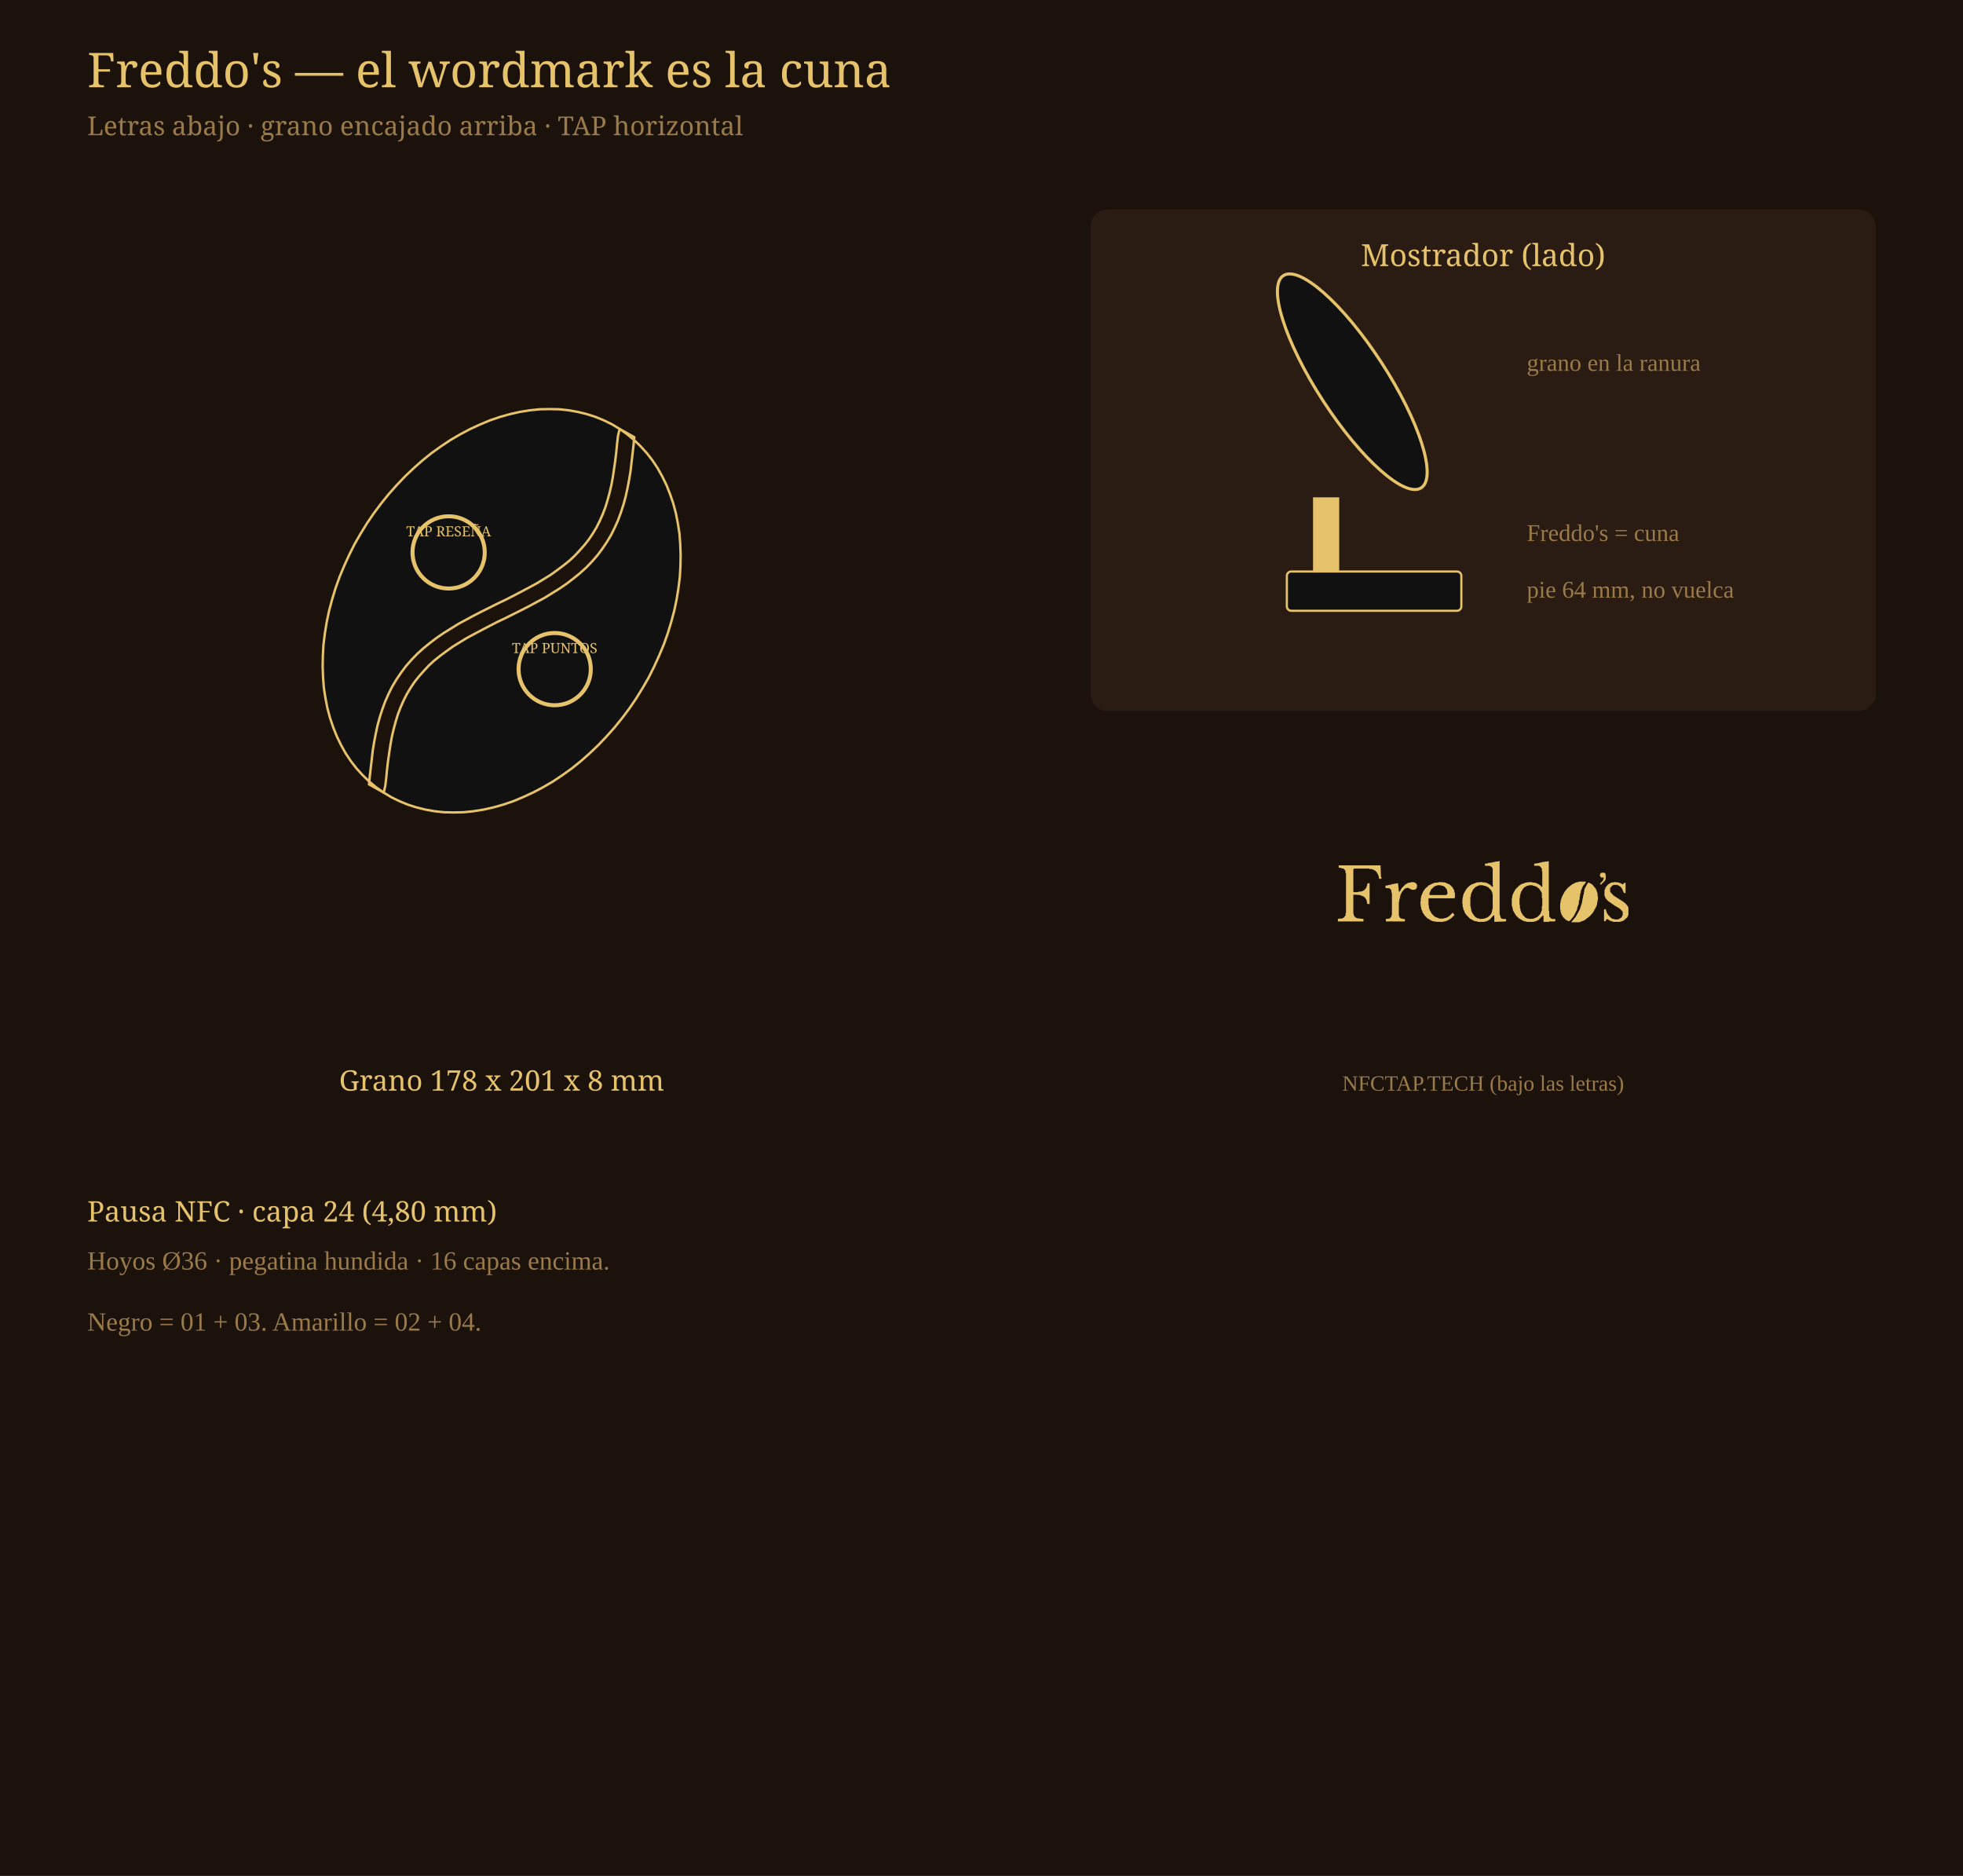
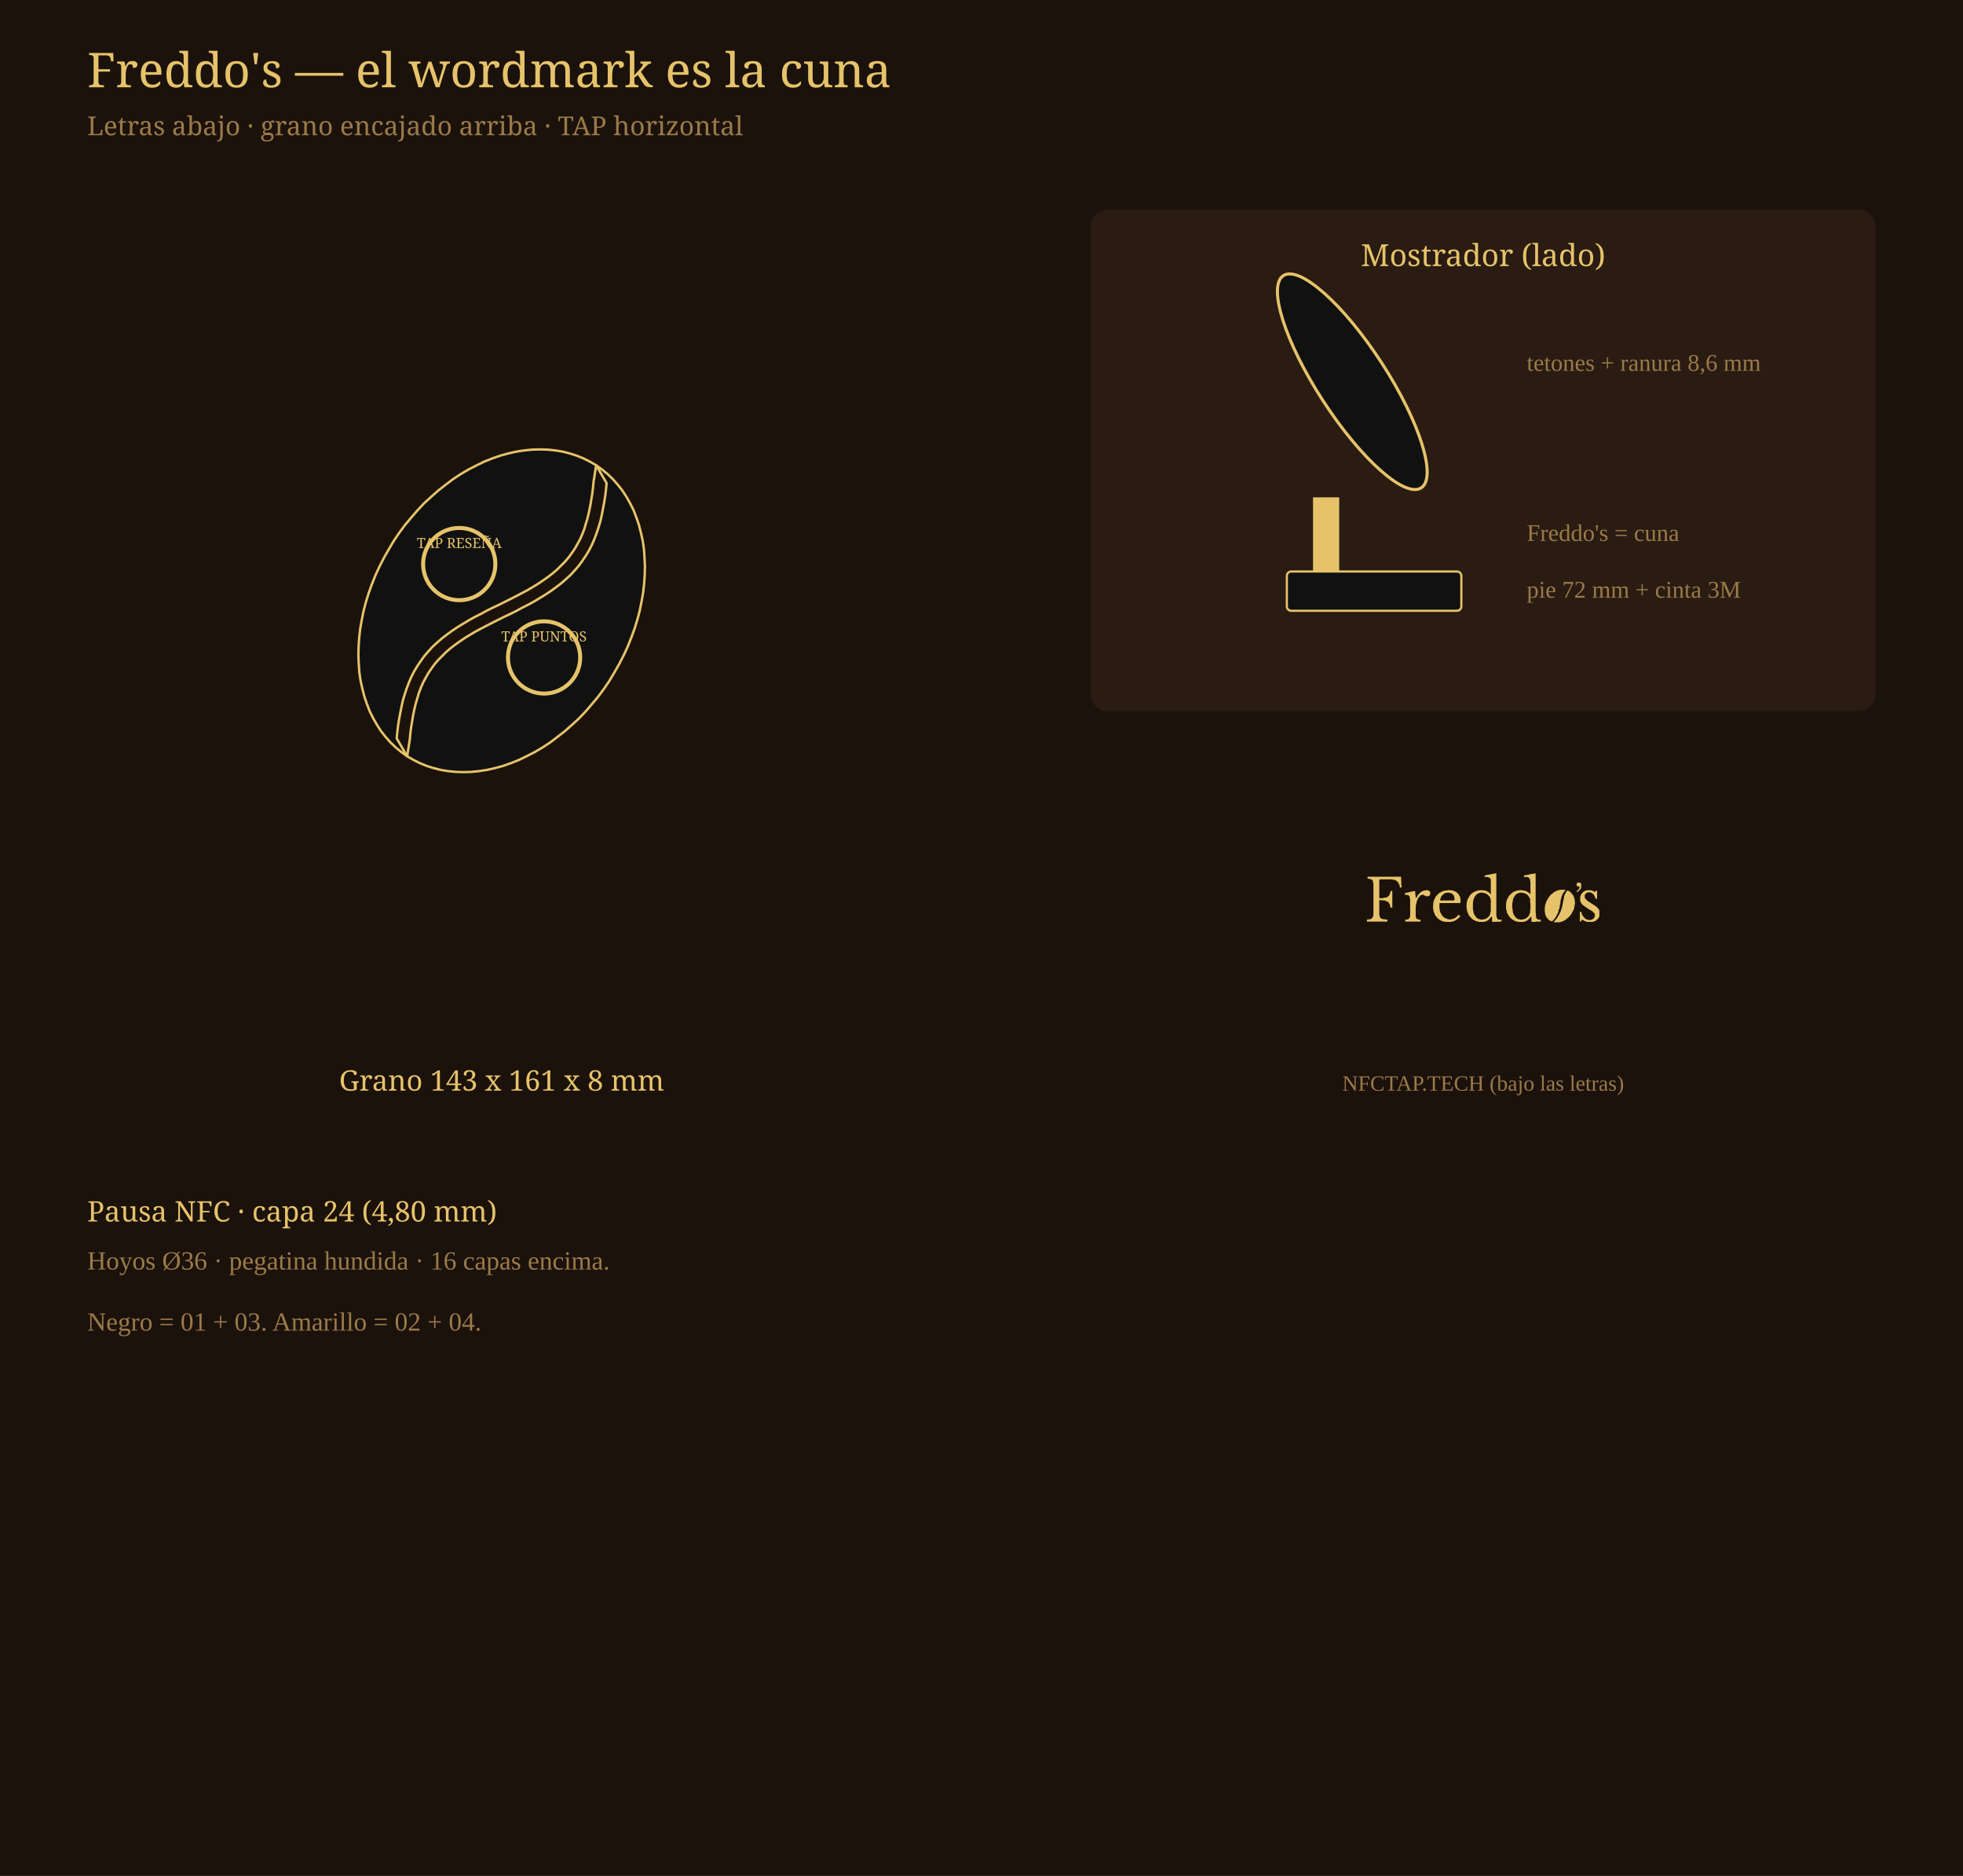
<svg xmlns="http://www.w3.org/2000/svg" viewBox="0 0 900 860" width="900" height="860">
  <rect width="900" height="860" fill="#1c120c" />
  <text x="40" y="40" fill="#E6C36A" font-family="Georgia, serif" font-size="22">Freddo's — el wordmark es la cuna</text>
  <text x="40" y="62" fill="#9a7a48" font-family="Georgia, serif" font-size="12">Letras abajo · grano encajado arriba · TAP horizontal</text>
  <g transform="translate(230,280) scale(0.92)">
-     <polygon points="58.8,-90.6 55.0,-92.9 50.9,-94.9 46.8,-96.6 42.4,-98.0 37.9,-99.1 33.4,-99.9 28.7,-100.4 23.9,-100.5 19.0,-100.4 14.1,-99.9 9.1,-99.1 4.2,-98.0 -0.8,-96.6 -5.8,-94.9 -10.8,-92.8 -15.8,-90.5 -20.7,-87.9 -25.5,-85.1 -30.3,-81.9 -34.9,-78.6 -39.5,-74.9 -43.9,-71.0 -48.2,-66.9 -52.3,-62.6 -56.3,-58.1 -60.1,-53.4 -63.7,-48.6 -67.1,-43.6 -70.3,-38.4 -73.3,-33.2 -76.0,-27.8 -78.5,-22.3 -80.8,-16.8 -82.8,-11.2 -84.5,-5.6 -86.0,0.0 -87.2,5.7 -88.1,11.3 -88.8,16.9 -89.1,22.4 -89.2,27.9 -89.0,33.2 -88.6,38.5 -87.8,43.6 -86.8,48.7 -85.5,53.5 -83.9,58.2 -82.1,62.7 -80.0,67.0 -77.7,71.1 -75.1,75.0 -72.3,78.6 -69.2,82.0 -66.0,85.1 -62.5,88.0 -58.8,90.6 -66.1,86.5 -65.7,82.3 -65.2,78.0 -64.7,73.7 -64.2,69.4 -63.5,65.2 -62.7,61.0 -61.8,56.9 -60.7,52.9 -59.4,48.9 -58.0,45.1 -56.3,41.3 -54.5,37.7 -52.4,34.2 -50.1,30.8 -47.7,27.6 -45.0,24.5 -42.1,21.5 -39.0,18.7 -35.8,16.1 -32.4,13.5 -28.9,11.1 -25.2,8.8 -21.5,6.5 -17.6,4.4 -13.7,2.3 -9.8,0.3 -5.8,-1.7 -1.8,-3.7 2.2,-5.6 6.1,-7.6 9.9,-9.6 13.7,-11.6 17.4,-13.6 21.0,-15.8 24.4,-17.9 27.6,-20.2 30.7,-22.5 33.7,-24.9 36.4,-27.4 38.9,-30.1 41.3,-32.8 43.5,-35.6 45.5,-38.6 47.3,-41.6 48.9,-44.8 50.4,-48.2 51.7,-51.6 52.8,-55.2 53.8,-58.9 54.7,-62.7 55.4,-66.6 56.0,-70.6 56.6,-74.7 57.1,-78.9 57.5,-83.1 58.0,-87.3" fill="#111" stroke="#E6C36A" stroke-width="1.2" />
-     <polygon points="-58.8,90.6 -55.0,92.9 -50.9,94.9 -46.8,96.6 -42.4,98.0 -37.9,99.1 -33.4,99.9 -28.7,100.4 -23.9,100.5 -19.0,100.4 -14.1,99.9 -9.1,99.1 -4.2,98.0 0.8,96.6 5.8,94.9 10.8,92.8 15.8,90.5 20.7,87.9 25.5,85.1 30.3,81.9 34.9,78.6 39.5,74.9 43.9,71.0 48.2,66.9 52.3,62.6 56.3,58.1 60.1,53.4 63.7,48.6 67.1,43.6 70.3,38.4 73.3,33.2 76.0,27.8 78.5,22.3 80.8,16.8 82.8,11.2 84.5,5.6 86.0,-0.0 87.2,-5.7 88.1,-11.3 88.8,-16.9 89.1,-22.4 89.2,-27.9 89.0,-33.2 88.6,-38.5 87.8,-43.6 86.8,-48.7 85.5,-53.5 83.9,-58.2 82.1,-62.7 80.0,-67.0 77.7,-71.1 75.1,-75.0 72.3,-78.6 69.2,-82.0 66.0,-85.1 62.5,-88.0 58.8,-90.6 66.1,-86.5 65.7,-82.3 65.2,-78.0 64.7,-73.7 64.2,-69.4 63.5,-65.2 62.7,-61.0 61.8,-56.9 60.7,-52.9 59.4,-48.9 58.0,-45.1 56.3,-41.3 54.5,-37.7 52.4,-34.2 50.1,-30.8 47.7,-27.6 45.0,-24.5 42.1,-21.5 39.0,-18.7 35.8,-16.1 32.4,-13.5 28.9,-11.1 25.2,-8.8 21.5,-6.5 17.6,-4.4 13.7,-2.3 9.8,-0.3 5.8,1.7 1.8,3.7 -2.2,5.6 -6.1,7.6 -9.9,9.6 -13.7,11.6 -17.4,13.6 -21.0,15.8 -24.4,17.9 -27.6,20.2 -30.7,22.5 -33.7,24.9 -36.4,27.4 -38.9,30.1 -41.3,32.8 -43.5,35.6 -45.5,38.6 -47.3,41.6 -48.9,44.8 -50.4,48.2 -51.7,51.6 -52.8,55.2 -53.8,58.9 -54.7,62.7 -55.4,66.6 -56.0,70.6 -56.6,74.7 -57.1,78.9 -57.5,83.1 -58.0,87.3" fill="#111" stroke="#E6C36A" stroke-width="1.2" />
-     <circle cx="-26.423" cy="-29.083" r="18" fill="none" stroke="#E6C36A" stroke-width="2" />
-     <circle cx="26.423" cy="29.083" r="18" fill="none" stroke="#E6C36A" stroke-width="2" />
-     <text x="-26.423" y="-37.083" text-anchor="middle" fill="#E6C36A" font-family="Georgia, serif" font-size="7">TAP RESEÑA</text>
-     <text x="26.423" y="21.083" text-anchor="middle" fill="#E6C36A" font-family="Georgia, serif" font-size="7">TAP PUNTOS</text>
+     <polygon points="47.1,-72.5 44.0,-74.3 40.8,-75.9 37.4,-77.3 33.9,-78.4 30.4,-79.3 26.7,-79.9 22.9,-80.3 19.1,-80.4 15.2,-80.3 11.3,-79.9 7.3,-79.3 3.3,-78.4 -0.7,-77.3 -4.7,-75.9 -8.7,-74.3 -12.6,-72.4 -16.5,-70.4 -20.4,-68.1 -24.2,-65.6 -27.9,-62.8 -31.6,-59.9 -35.1,-56.8 -38.6,-53.6 -41.9,-50.1 -45.0,-46.5 -48.1,-42.8 -51.0,-38.9 -53.7,-34.9 -56.2,-30.7 -58.6,-26.5 -60.8,-22.2 -62.8,-17.9 -64.6,-13.4 -66.2,-9.0 -67.6,-4.5 -68.8,0.0 -69.7,4.5 -70.5,9.0 -71.0,13.5 -71.3,17.9 -71.4,22.3 -71.2,26.6 -70.9,30.8 -70.3,34.9 -69.4,38.9 -68.4,42.8 -67.1,46.6 -65.7,50.2 -64.0,53.6 -62.1,56.9 -60.1,60.0 -57.8,62.9 -55.4,65.6 -52.8,68.1 -50.0,70.4 -47.1,72.5 -52.3,63.6 -52.0,60.4 -51.6,57.1 -51.1,54.0 -50.5,50.8 -49.9,47.7 -49.2,44.6 -48.3,41.6 -47.3,38.6 -46.2,35.7 -45.0,32.9 -43.6,30.2 -42.0,27.5 -40.3,25.0 -38.5,22.5 -36.5,20.2 -34.4,17.9 -32.1,15.8 -29.7,13.7 -27.2,11.8 -24.6,9.9 -21.9,8.1 -19.1,6.4 -16.3,4.7 -13.4,3.1 -10.4,1.6 -7.5,0.0 -4.5,-1.5 -1.5,-2.9 1.5,-4.4 4.5,-5.9 7.4,-7.4 10.3,-8.9 13.1,-10.4 15.8,-12.0 18.4,-13.6 20.9,-15.3 23.3,-17.0 25.6,-18.8 27.7,-20.6 29.7,-22.6 31.6,-24.5 33.4,-26.6 35.0,-28.8 36.5,-31.0 37.8,-33.3 39.1,-35.7 40.2,-38.2 41.2,-40.8 42.0,-43.5 42.8,-46.2 43.5,-49.1 44.1,-52.0 44.6,-55.0 45.1,-58.0 45.5,-61.1 45.8,-64.3" fill="#111" stroke="#E6C36A" stroke-width="1.2" />
+     <polygon points="-47.1,72.5 -44.0,74.3 -40.8,75.9 -37.4,77.3 -33.9,78.4 -30.4,79.3 -26.7,79.9 -22.9,80.3 -19.1,80.4 -15.2,80.3 -11.3,79.9 -7.3,79.3 -3.3,78.4 0.7,77.3 4.7,75.9 8.7,74.3 12.6,72.4 16.5,70.4 20.4,68.1 24.2,65.6 27.9,62.8 31.6,59.9 35.1,56.8 38.6,53.6 41.9,50.1 45.0,46.5 48.1,42.8 51.0,38.9 53.7,34.9 56.2,30.7 58.6,26.5 60.8,22.2 62.8,17.9 64.6,13.4 66.2,9.0 67.6,4.5 68.8,-0.0 69.7,-4.5 70.5,-9.0 71.0,-13.5 71.3,-17.9 71.4,-22.3 71.2,-26.6 70.9,-30.8 70.3,-34.9 69.4,-38.9 68.4,-42.8 67.1,-46.6 65.7,-50.2 64.0,-53.6 62.1,-56.9 60.1,-60.0 57.8,-62.9 55.4,-65.6 52.8,-68.1 50.0,-70.4 47.1,-72.5 52.3,-63.6 52.0,-60.4 51.6,-57.1 51.1,-54.0 50.5,-50.8 49.9,-47.7 49.2,-44.6 48.3,-41.6 47.3,-38.6 46.2,-35.7 45.0,-32.9 43.6,-30.2 42.0,-27.5 40.3,-25.0 38.5,-22.5 36.5,-20.2 34.4,-17.9 32.1,-15.8 29.7,-13.7 27.2,-11.8 24.6,-9.9 21.9,-8.1 19.1,-6.4 16.3,-4.7 13.4,-3.1 10.4,-1.6 7.5,-0.0 4.5,1.5 1.5,2.9 -1.5,4.4 -4.5,5.9 -7.4,7.4 -10.3,8.9 -13.1,10.4 -15.8,12.0 -18.4,13.6 -20.9,15.3 -23.3,17.0 -25.6,18.8 -27.7,20.6 -29.7,22.6 -31.6,24.5 -33.4,26.6 -35.0,28.8 -36.5,31.0 -37.8,33.3 -39.1,35.7 -40.2,38.2 -41.2,40.8 -42.0,43.5 -42.8,46.2 -43.5,49.1 -44.1,52.0 -44.6,55.0 -45.1,58.0 -45.5,61.1 -45.8,64.3" fill="#111" stroke="#E6C36A" stroke-width="1.2" />
+     <circle cx="-21.138" cy="-23.266" r="18" fill="none" stroke="#E6C36A" stroke-width="2" />
+     <circle cx="21.138" cy="23.266" r="18" fill="none" stroke="#E6C36A" stroke-width="2" />
+     <text x="-21.138" y="-31.266" text-anchor="middle" fill="#E6C36A" font-family="Georgia, serif" font-size="7">TAP RESEÑA</text>
+     <text x="21.138" y="15.266" text-anchor="middle" fill="#E6C36A" font-family="Georgia, serif" font-size="7">TAP PUNTOS</text>
  </g>
-   <text x="230" y="500" text-anchor="middle" fill="#E6C36A" font-family="Georgia, serif" font-size="13">Grano 178 x 201 x 8 mm</text>
+   <text x="230" y="500" text-anchor="middle" fill="#E6C36A" font-family="Georgia, serif" font-size="13">Grano 143 x 161 x 8 mm</text>
  <rect x="500" y="96" width="360" height="230" rx="8" fill="#2a1c12" />
  <text x="680" y="122" text-anchor="middle" fill="#E6C36A" font-family="Georgia, serif" font-size="14">Mostrador (lado)</text>
  <ellipse cx="620" cy="175" rx="16" ry="58" fill="#111" stroke="#E6C36A" stroke-width="1.4" transform="rotate(-33 620 175)" />
  <rect x="602" y="228" width="12" height="36" fill="#E6C36A" />
  <rect x="590" y="262" width="80" height="18" rx="2" fill="#111" stroke="#E6C36A" />
-   <text x="700" y="170" fill="#9a7a48" font-size="11">grano en la ranura</text>
+   <text x="700" y="170" fill="#9a7a48" font-size="11">tetones + ranura 8,6 mm</text>
  <text x="700" y="248" fill="#9a7a48" font-size="11">Freddo's = cuna</text>
-   <text x="700" y="274" fill="#9a7a48" font-size="11">pie 64 mm, no vuelca</text>
+   <text x="700" y="274" fill="#9a7a48" font-size="11">pie 72 mm + cinta 3M</text>
  <g transform="translate(680,430) scale(0.9)">
-     <polygon points="-73.59,-36.77 -73.59,-35.74 -72.55,-35.74 -72.34,-35.53 -71.10,-35.32 -70.27,-34.50 -70.07,-33.05 -69.86,-32.84 -69.86,-12.76 -70.07,-12.55 -70.07,-11.52 -71.10,-10.28 -72.14,-9.86 -73.38,-9.86 -74.00,-9.66 -74.00,-8.41 -61.17,-8.41 -60.96,-8.62 -60.96,-9.66 -64.27,-10.07 -65.10,-10.48 -65.93,-11.52 -65.93,-12.14 -66.13,-12.35 -66.13,-21.87 -65.93,-22.08 -62.82,-21.87 -60.75,-21.04 -59.92,-20.21 -59.30,-18.97 -59.10,-17.52 -58.89,-17.31 -57.85,-17.31 -57.85,-27.87 -58.89,-27.87 -59.51,-25.59 -60.55,-24.35 -61.79,-23.73 -63.65,-23.52 -63.86,-23.32 -65.93,-23.32 -66.13,-23.52 -66.13,-34.91 -65.72,-35.32 -58.06,-35.32 -57.85,-35.12 -56.82,-35.12 -55.37,-34.50 -54.34,-33.67 -53.51,-32.22 -53.09,-30.98 -53.09,-30.15 -51.85,-30.15 -51.85,-30.98 -52.06,-31.18 -52.27,-36.98 -73.59,-36.98" fill="#E6C36A" />
-     <polygon points="-36.74,-28.29 -38.19,-28.08 -39.64,-27.25 -41.50,-25.39 -42.54,-23.52 -42.95,-23.73 -43.37,-27.87 -44.19,-27.87 -44.40,-27.66 -45.23,-27.66 -45.43,-27.46 -46.26,-27.46 -47.30,-27.04 -48.13,-27.04 -48.33,-26.84 -49.78,-26.63 -49.78,-25.59 -49.37,-25.39 -47.92,-25.39 -46.88,-24.56 -46.68,-23.11 -46.47,-22.90 -46.47,-11.93 -46.88,-10.69 -47.71,-9.86 -49.57,-9.66 -49.57,-8.41 -40.05,-8.41 -39.85,-8.62 -39.85,-9.45 -40.05,-9.66 -40.88,-9.66 -42.12,-10.07 -42.54,-10.48 -42.95,-11.52 -42.95,-18.35 -42.74,-18.56 -42.74,-19.59 -42.54,-19.80 -42.12,-21.87 -41.30,-23.52 -39.85,-25.18 -38.40,-25.59 -36.33,-24.56 -35.09,-24.56 -34.46,-24.77 -33.84,-25.39 -33.64,-26.84 -34.05,-27.66 -34.88,-28.29 -36.53,-28.49" fill="#E6C36A" />
-     <polygon points="-22.67,-28.29 -23.29,-26.84 -21.42,-26.84 -21.22,-26.63 -21.01,-26.63 -20.18,-26.42 -19.56,-26.01 -18.53,-24.77 -18.11,-22.70 -18.53,-22.08 -18.94,-21.87 -27.22,-21.87 -27.43,-22.49 -26.60,-24.56 -24.94,-26.22 -23.29,-26.84 -22.67,-28.29 -24.94,-28.08 -27.63,-26.84 -29.50,-25.18 -30.53,-23.73 -31.57,-21.25 -31.57,-20.63 -31.77,-20.42 -31.77,-18.76 -31.98,-18.56 -31.77,-15.87 -31.57,-15.66 -31.57,-14.83 -30.95,-13.59 -30.95,-13.17 -29.70,-11.31 -28.46,-10.07 -26.39,-8.83 -25.15,-8.41 -24.32,-8.41 -24.11,-8.21 -20.39,-8.21 -20.18,-8.41 -19.56,-8.41 -18.32,-8.83 -16.25,-10.07 -14.59,-11.73 -15.42,-12.76 -15.63,-12.76 -17.28,-11.10 -18.73,-10.28 -19.97,-10.07 -20.18,-9.86 -22.25,-9.86 -24.74,-10.90 -26.18,-12.35 -27.22,-14.21 -27.63,-15.45 -27.63,-16.49 -27.84,-16.69 -27.84,-20.01 -27.63,-20.21 -15.01,-20.21 -14.39,-20.42 -14.39,-22.90 -14.59,-23.11 -14.80,-24.35 -15.63,-25.80 -17.08,-27.25 -19.56,-28.29 -22.46,-28.49" fill="#E6C36A" />
-     <polygon points="7.97,-39.05 5.90,-38.84 5.69,-38.63 4.86,-38.63 4.66,-38.43 2.59,-38.22 2.38,-38.01 0.93,-37.81 0.93,-36.77 3.00,-36.77 4.04,-36.36 4.66,-35.74 4.86,-35.12 4.86,-27.04 5.07,-26.84 4.86,-26.42 5.07,-26.22 4.66,-26.01 3.62,-27.04 2.17,-27.87 0.93,-28.29 -0.31,-28.29 -0.10,-26.84 0.10,-26.63 0.31,-26.63 1.35,-26.42 2.59,-25.80 4.04,-24.35 4.66,-23.11 4.66,-22.49 4.86,-22.28 4.86,-14.83 4.66,-14.62 4.45,-13.17 3.83,-11.93 2.79,-10.90 1.76,-10.28 0.52,-9.86 -1.55,-9.66 -1.76,-9.86 -3.00,-10.07 -4.24,-10.90 -5.69,-12.97 -6.11,-14.21 -6.11,-14.83 -6.31,-15.04 -6.31,-15.87 -6.52,-16.07 -6.52,-20.83 -6.31,-21.04 -6.31,-21.87 -5.90,-23.11 -5.07,-24.77 -3.83,-26.01 -1.97,-26.84 -0.10,-26.84 -0.31,-28.29 -0.52,-28.49 -3.21,-28.29 -5.90,-27.25 -7.14,-26.42 -8.38,-25.18 -9.83,-22.70 -10.25,-21.45 -10.25,-20.83 -10.45,-20.63 -10.66,-17.52 -10.45,-17.31 -10.45,-15.87 -10.25,-15.66 -10.04,-14.42 -9.63,-13.80 -9.42,-12.97 -8.59,-11.73 -6.73,-9.86 -4.45,-8.62 -3.00,-8.41 -2.79,-8.21 0.72,-8.21 0.93,-8.41 1.55,-8.41 3.42,-9.45 5.28,-11.52 5.49,-11.52 5.69,-11.31 5.69,-8.21 11.28,-8.41 11.70,-8.62 11.70,-9.66 10.04,-9.66 9.42,-9.86 9.00,-10.28 8.38,-12.14 8.38,-39.26 8.18,-39.26" fill="#E6C36A" />
-     <polygon points="33.22,-39.05 29.91,-38.63 29.70,-38.43 28.88,-38.43 28.67,-38.22 25.98,-37.81 25.98,-36.98 26.18,-36.77 28.25,-36.77 28.88,-36.57 29.91,-35.32 29.91,-34.08 30.12,-33.87 30.12,-26.22 29.70,-26.01 29.29,-26.63 28.46,-27.25 26.81,-28.08 24.94,-28.29 25.15,-26.84 25.36,-26.63 25.56,-26.63 27.01,-26.22 28.46,-25.18 29.70,-23.32 29.91,-22.70 29.91,-20.42 30.12,-20.21 30.12,-16.28 29.91,-16.07 29.91,-14.21 29.08,-12.14 27.63,-10.69 25.77,-9.86 23.70,-9.66 23.49,-9.86 22.67,-9.86 21.63,-10.28 20.18,-11.73 19.35,-13.17 18.94,-14.42 18.94,-15.04 18.73,-15.24 18.73,-16.69 18.53,-16.90 18.53,-20.21 18.73,-20.42 18.73,-21.45 18.94,-21.66 18.94,-22.28 19.35,-23.52 20.39,-25.18 21.01,-25.80 22.46,-26.63 23.08,-26.63 23.29,-26.84 25.15,-26.84 24.94,-28.29 24.74,-28.49 22.04,-28.29 19.56,-27.46 18.32,-26.63 16.46,-24.77 15.21,-22.49 14.80,-21.25 14.80,-20.42 14.59,-20.21 14.59,-16.28 14.80,-16.07 15.21,-14.00 16.66,-11.52 18.11,-10.07 20.18,-8.83 21.42,-8.41 22.04,-8.41 22.25,-8.21 25.77,-8.21 25.98,-8.41 26.60,-8.41 28.25,-9.24 30.53,-11.52 30.74,-11.31 30.74,-8.21 33.43,-8.21 33.64,-8.41 36.33,-8.41 36.74,-8.62 36.74,-9.66 35.09,-9.66 34.67,-9.86 33.84,-10.69 33.64,-11.31 33.64,-13.59 33.43,-13.80 33.43,-39.26" fill="#E6C36A" />
-     <polygon points="48.54,-28.49 47.30,-28.29 45.23,-27.25 42.95,-25.39 41.50,-23.52 40.26,-21.25 39.43,-18.76 39.43,-17.94 39.23,-17.73 39.23,-14.42 39.43,-14.21 39.43,-13.38 39.85,-12.14 40.67,-10.69 42.12,-9.24 43.37,-8.62 43.99,-8.62 44.81,-9.45 46.26,-11.31 47.92,-14.62 47.92,-15.24 48.75,-17.52 48.75,-18.56 49.16,-19.80 49.16,-21.04 49.37,-21.25 49.37,-22.28 49.78,-23.32 49.78,-23.94 50.82,-26.42 52.47,-28.49 51.85,-28.70 48.75,-28.70" fill="#E6C36A" />
-     <polygon points="53.51,-28.08 53.09,-27.66 51.64,-24.97 51.23,-22.28 51.02,-22.08 51.02,-21.25 50.82,-21.04 50.82,-20.21 50.61,-20.01 50.61,-19.18 50.40,-18.97 50.40,-18.14 49.16,-14.42 47.09,-10.69 44.81,-8.00 48.95,-8.00 51.64,-9.03 54.34,-11.10 55.99,-12.97 57.65,-16.07 58.06,-17.31 58.06,-18.14 58.27,-18.35 58.27,-19.38 58.48,-19.59 58.48,-21.04 58.27,-21.25 58.27,-22.70 57.44,-24.97 55.58,-27.25 53.71,-28.29" fill="#E6C36A" />
-     <polygon points="60.13,-33.05 59.92,-33.05 59.51,-32.43 59.51,-31.60 60.13,-30.77 60.96,-30.77 61.17,-30.98 61.37,-30.77 61.37,-30.15 60.96,-29.11 59.51,-27.66 59.72,-27.25 60.13,-27.25 61.37,-28.49 61.99,-29.11 62.41,-29.94 62.41,-30.98 62.62,-31.18 62.41,-31.39 62.41,-32.43 61.99,-33.05 61.58,-33.25 60.34,-33.25" fill="#E6C36A" />
-     <polygon points="66.55,-28.29 65.51,-28.29 64.27,-27.66 63.44,-27.04 62.41,-25.80 61.79,-24.15 61.79,-21.66 62.41,-20.21 63.44,-18.97 66.96,-16.49 69.45,-15.04 70.90,-13.59 71.10,-13.17 71.10,-11.73 70.48,-10.48 69.24,-9.66 68.62,-9.45 66.96,-9.45 66.76,-9.66 66.13,-9.66 65.31,-10.07 63.65,-11.73 63.03,-12.76 62.41,-14.62 61.58,-14.62 61.58,-8.62 62.20,-8.41 62.82,-9.45 63.24,-9.66 64.48,-8.83 66.34,-8.21 69.65,-8.21 71.52,-8.83 73.38,-10.48 74.00,-11.73 74.00,-15.45 73.59,-16.28 72.55,-17.52 71.52,-18.35 66.34,-21.66 64.69,-23.52 64.69,-25.39 65.72,-26.63 66.55,-27.04 68.41,-27.04 70.07,-26.01 70.69,-25.18 71.72,-22.90 72.55,-22.90 72.55,-28.08 71.93,-28.08 71.10,-27.25 70.07,-27.87 68.83,-28.29 66.76,-28.49" fill="#E6C36A" />
+     <polygon points="-58.87,-31.02 -58.87,-30.19 -58.04,-30.19 -57.88,-30.02 -56.88,-29.86 -56.22,-29.20 -56.05,-28.04 -55.89,-27.87 -55.89,-11.81 -56.05,-11.64 -56.05,-10.82 -56.88,-9.82 -57.71,-9.49 -58.70,-9.49 -59.20,-9.32 -59.20,-8.33 -48.93,-8.33 -48.77,-8.50 -48.77,-9.32 -51.42,-9.66 -52.08,-9.99 -52.74,-10.82 -52.74,-11.31 -52.91,-11.48 -52.91,-19.09 -52.74,-19.26 -50.26,-19.09 -48.60,-18.43 -47.94,-17.77 -47.44,-16.78 -47.28,-15.62 -47.11,-15.45 -46.28,-15.45 -46.28,-23.90 -47.11,-23.90 -47.61,-22.08 -48.44,-21.08 -49.43,-20.59 -50.92,-20.42 -51.09,-20.25 -52.74,-20.25 -52.91,-20.42 -52.91,-29.53 -52.58,-29.86 -46.45,-29.86 -46.28,-29.69 -45.46,-29.69 -44.30,-29.20 -43.47,-28.53 -42.81,-27.37 -42.47,-26.38 -42.47,-25.72 -41.48,-25.72 -41.48,-26.38 -41.65,-26.55 -41.81,-31.18 -58.87,-31.18" fill="#E6C36A" />
+     <polygon points="-29.39,-24.23 -30.55,-24.06 -31.71,-23.40 -33.20,-21.91 -34.03,-20.42 -34.36,-20.59 -34.69,-23.90 -35.35,-23.90 -35.52,-23.73 -36.18,-23.73 -36.35,-23.57 -37.01,-23.57 -37.84,-23.23 -38.50,-23.23 -38.67,-23.07 -39.83,-22.90 -39.83,-22.08 -39.49,-21.91 -38.34,-21.91 -37.51,-21.25 -37.34,-20.09 -37.18,-19.92 -37.18,-11.15 -37.51,-10.15 -38.17,-9.49 -39.66,-9.32 -39.66,-8.33 -32.04,-8.33 -31.88,-8.50 -31.88,-9.16 -32.04,-9.32 -32.70,-9.32 -33.70,-9.66 -34.03,-9.99 -34.36,-10.82 -34.36,-16.28 -34.20,-16.45 -34.20,-17.27 -34.03,-17.44 -33.70,-19.09 -33.04,-20.42 -31.88,-21.74 -30.72,-22.08 -29.06,-21.25 -28.07,-21.25 -27.57,-21.41 -27.07,-21.91 -26.91,-23.07 -27.24,-23.73 -27.90,-24.23 -29.23,-24.39" fill="#E6C36A" />
+     <polygon points="-18.13,-24.23 -18.63,-23.07 -17.14,-23.07 -16.97,-22.90 -16.81,-22.90 -16.15,-22.74 -15.65,-22.41 -14.82,-21.41 -14.49,-19.76 -14.82,-19.26 -15.15,-19.09 -21.78,-19.09 -21.94,-19.59 -21.28,-21.25 -19.95,-22.57 -18.63,-23.07 -18.13,-24.23 -19.95,-24.06 -22.11,-23.07 -23.60,-21.74 -24.43,-20.59 -25.25,-18.60 -25.25,-18.10 -25.42,-17.94 -25.42,-16.61 -25.58,-16.45 -25.42,-14.29 -25.25,-14.13 -25.25,-13.46 -24.76,-12.47 -24.76,-12.14 -23.76,-10.65 -22.77,-9.66 -21.11,-8.66 -20.12,-8.33 -19.46,-8.33 -19.29,-8.17 -16.31,-8.17 -16.15,-8.33 -15.65,-8.33 -14.66,-8.66 -13.00,-9.66 -11.67,-10.98 -12.34,-11.81 -12.50,-11.81 -13.83,-10.48 -14.99,-9.82 -15.98,-9.66 -16.15,-9.49 -17.80,-9.49 -19.79,-10.32 -20.95,-11.48 -21.78,-12.97 -22.11,-13.96 -22.11,-14.79 -22.27,-14.95 -22.27,-17.60 -22.11,-17.77 -12.01,-17.77 -11.51,-17.94 -11.51,-19.92 -11.67,-20.09 -11.84,-21.08 -12.50,-22.24 -13.66,-23.40 -15.65,-24.23 -17.97,-24.39" fill="#E6C36A" />
+     <polygon points="6.38,-32.84 4.72,-32.67 4.55,-32.51 3.89,-32.51 3.73,-32.34 2.07,-32.18 1.90,-32.01 0.75,-31.85 0.75,-31.02 2.40,-31.02 3.23,-30.69 3.73,-30.19 3.89,-29.69 3.89,-23.23 4.06,-23.07 3.89,-22.74 4.06,-22.57 3.73,-22.41 2.90,-23.23 1.74,-23.90 0.75,-24.23 -0.25,-24.23 -0.08,-23.07 0.08,-22.90 0.25,-22.90 1.08,-22.74 2.07,-22.24 3.23,-21.08 3.73,-20.09 3.73,-19.59 3.89,-19.43 3.89,-13.46 3.73,-13.30 3.56,-12.14 3.06,-11.15 2.24,-10.32 1.41,-9.82 0.41,-9.49 -1.24,-9.32 -1.41,-9.49 -2.40,-9.66 -3.39,-10.32 -4.55,-11.97 -4.89,-12.97 -4.89,-13.46 -5.05,-13.63 -5.05,-14.29 -5.22,-14.46 -5.22,-18.27 -5.05,-18.43 -5.05,-19.09 -4.72,-20.09 -4.06,-21.41 -3.06,-22.41 -1.57,-23.07 -0.08,-23.07 -0.25,-24.23 -0.41,-24.39 -2.57,-24.23 -4.72,-23.40 -5.71,-22.74 -6.71,-21.74 -7.87,-19.76 -8.20,-18.76 -8.20,-18.27 -8.36,-18.10 -8.53,-15.62 -8.36,-15.45 -8.36,-14.29 -8.20,-14.13 -8.03,-13.13 -7.70,-12.64 -7.53,-11.97 -6.87,-10.98 -5.38,-9.49 -3.56,-8.50 -2.40,-8.33 -2.24,-8.17 0.58,-8.17 0.75,-8.33 1.24,-8.33 2.73,-9.16 4.22,-10.82 4.39,-10.82 4.55,-10.65 4.55,-8.17 9.02,-8.33 9.36,-8.50 9.36,-9.32 8.03,-9.32 7.53,-9.49 7.20,-9.82 6.71,-11.31 6.71,-33.00 6.54,-33.00" fill="#E6C36A" />
+     <polygon points="26.58,-32.84 23.93,-32.51 23.76,-32.34 23.10,-32.34 22.93,-32.18 20.78,-31.85 20.78,-31.18 20.95,-31.02 22.60,-31.02 23.10,-30.85 23.93,-29.86 23.93,-28.86 24.09,-28.70 24.09,-22.57 23.76,-22.41 23.43,-22.90 22.77,-23.40 21.44,-24.06 19.95,-24.23 20.12,-23.07 20.29,-22.90 20.45,-22.90 21.61,-22.57 22.77,-21.74 23.76,-20.25 23.93,-19.76 23.93,-17.94 24.09,-17.77 24.09,-14.62 23.93,-14.46 23.93,-12.97 23.27,-11.31 22.11,-10.15 20.62,-9.49 18.96,-9.32 18.79,-9.49 18.13,-9.49 17.30,-9.82 16.15,-10.98 15.48,-12.14 15.15,-13.13 15.15,-13.63 14.99,-13.80 14.99,-14.95 14.82,-15.12 14.82,-17.77 14.99,-17.94 14.99,-18.76 15.15,-18.93 15.15,-19.43 15.48,-20.42 16.31,-21.74 16.81,-22.24 17.97,-22.90 18.46,-22.90 18.63,-23.07 20.12,-23.07 19.95,-24.23 19.79,-24.39 17.64,-24.23 15.65,-23.57 14.66,-22.90 13.16,-21.41 12.17,-19.59 11.84,-18.60 11.84,-17.94 11.67,-17.77 11.67,-14.62 11.84,-14.46 12.17,-12.80 13.33,-10.82 14.49,-9.66 16.15,-8.66 17.14,-8.33 17.64,-8.33 17.80,-8.17 20.62,-8.17 20.78,-8.33 21.28,-8.33 22.60,-8.99 24.43,-10.82 24.59,-10.65 24.59,-8.17 26.74,-8.17 26.91,-8.33 29.06,-8.33 29.39,-8.50 29.39,-9.32 28.07,-9.32 27.74,-9.49 27.07,-10.15 26.91,-10.65 26.91,-12.47 26.74,-12.64 26.74,-33.00" fill="#E6C36A" />
+     <polygon points="38.83,-24.39 37.84,-24.23 36.18,-23.40 34.36,-21.91 33.20,-20.42 32.21,-18.60 31.55,-16.61 31.55,-15.95 31.38,-15.78 31.38,-13.13 31.55,-12.97 31.55,-12.31 31.88,-11.31 32.54,-10.15 33.70,-8.99 34.69,-8.50 35.19,-8.50 35.85,-9.16 37.01,-10.65 38.34,-13.30 38.34,-13.80 39.00,-15.62 39.00,-16.45 39.33,-17.44 39.33,-18.43 39.49,-18.60 39.49,-19.43 39.83,-20.25 39.83,-20.75 40.65,-22.74 41.98,-24.39 41.48,-24.56 39.00,-24.56" fill="#E6C36A" />
+     <polygon points="42.81,-24.06 42.47,-23.73 41.32,-21.58 40.98,-19.43 40.82,-19.26 40.82,-18.60 40.65,-18.43 40.65,-17.77 40.49,-17.60 40.49,-16.94 40.32,-16.78 40.32,-16.11 39.33,-13.13 37.67,-10.15 35.85,-8.00 39.16,-8.00 41.32,-8.83 43.47,-10.48 44.79,-11.97 46.12,-14.46 46.45,-15.45 46.45,-16.11 46.61,-16.28 46.61,-17.11 46.78,-17.27 46.78,-18.43 46.61,-18.60 46.61,-19.76 45.95,-21.58 44.46,-23.40 42.97,-24.23" fill="#E6C36A" />
+     <polygon points="48.11,-28.04 47.94,-28.04 47.61,-27.54 47.61,-26.88 48.11,-26.22 48.77,-26.22 48.93,-26.38 49.10,-26.22 49.10,-25.72 48.77,-24.89 47.61,-23.73 47.77,-23.40 48.11,-23.40 49.10,-24.39 49.60,-24.89 49.93,-25.55 49.93,-26.38 50.09,-26.55 49.93,-26.71 49.93,-27.54 49.60,-28.04 49.26,-28.20 48.27,-28.20" fill="#E6C36A" />
+     <polygon points="53.24,-24.23 52.41,-24.23 51.42,-23.73 50.75,-23.23 49.93,-22.24 49.43,-20.92 49.43,-18.93 49.93,-17.77 50.75,-16.78 53.57,-14.79 55.56,-13.63 56.72,-12.47 56.88,-12.14 56.88,-10.98 56.38,-9.99 55.39,-9.32 54.89,-9.16 53.57,-9.16 53.40,-9.32 52.91,-9.32 52.25,-9.66 50.92,-10.98 50.42,-11.81 49.93,-13.30 49.26,-13.30 49.26,-8.50 49.76,-8.33 50.26,-9.16 50.59,-9.32 51.58,-8.66 53.07,-8.17 55.72,-8.17 57.21,-8.66 58.70,-9.99 59.20,-10.98 59.20,-13.96 58.87,-14.62 58.04,-15.62 57.21,-16.28 53.07,-18.93 51.75,-20.42 51.75,-21.91 52.58,-22.90 53.24,-23.23 54.73,-23.23 56.05,-22.41 56.55,-21.74 57.38,-19.92 58.04,-19.92 58.04,-24.06 57.54,-24.06 56.88,-23.40 56.05,-23.90 55.06,-24.23 53.40,-24.39" fill="#E6C36A" />
  </g>
  <text x="680" y="500" text-anchor="middle" fill="#9a7a48" font-size="10">NFCTAP.TECH (bajo las letras)</text>
  <text x="40" y="560" fill="#E6C36A" font-family="Georgia, serif" font-size="13">Pausa NFC · capa 24 (4,80 mm)</text>
  <text x="40" y="582" fill="#9a7a48" font-size="12">Hoyos Ø36 · pegatina hundida · 16 capas encima.</text>
  <text x="40" y="610" fill="#9a7a48" font-size="12">Negro = 01 + 03. Amarillo = 02 + 04.</text>
</svg>
